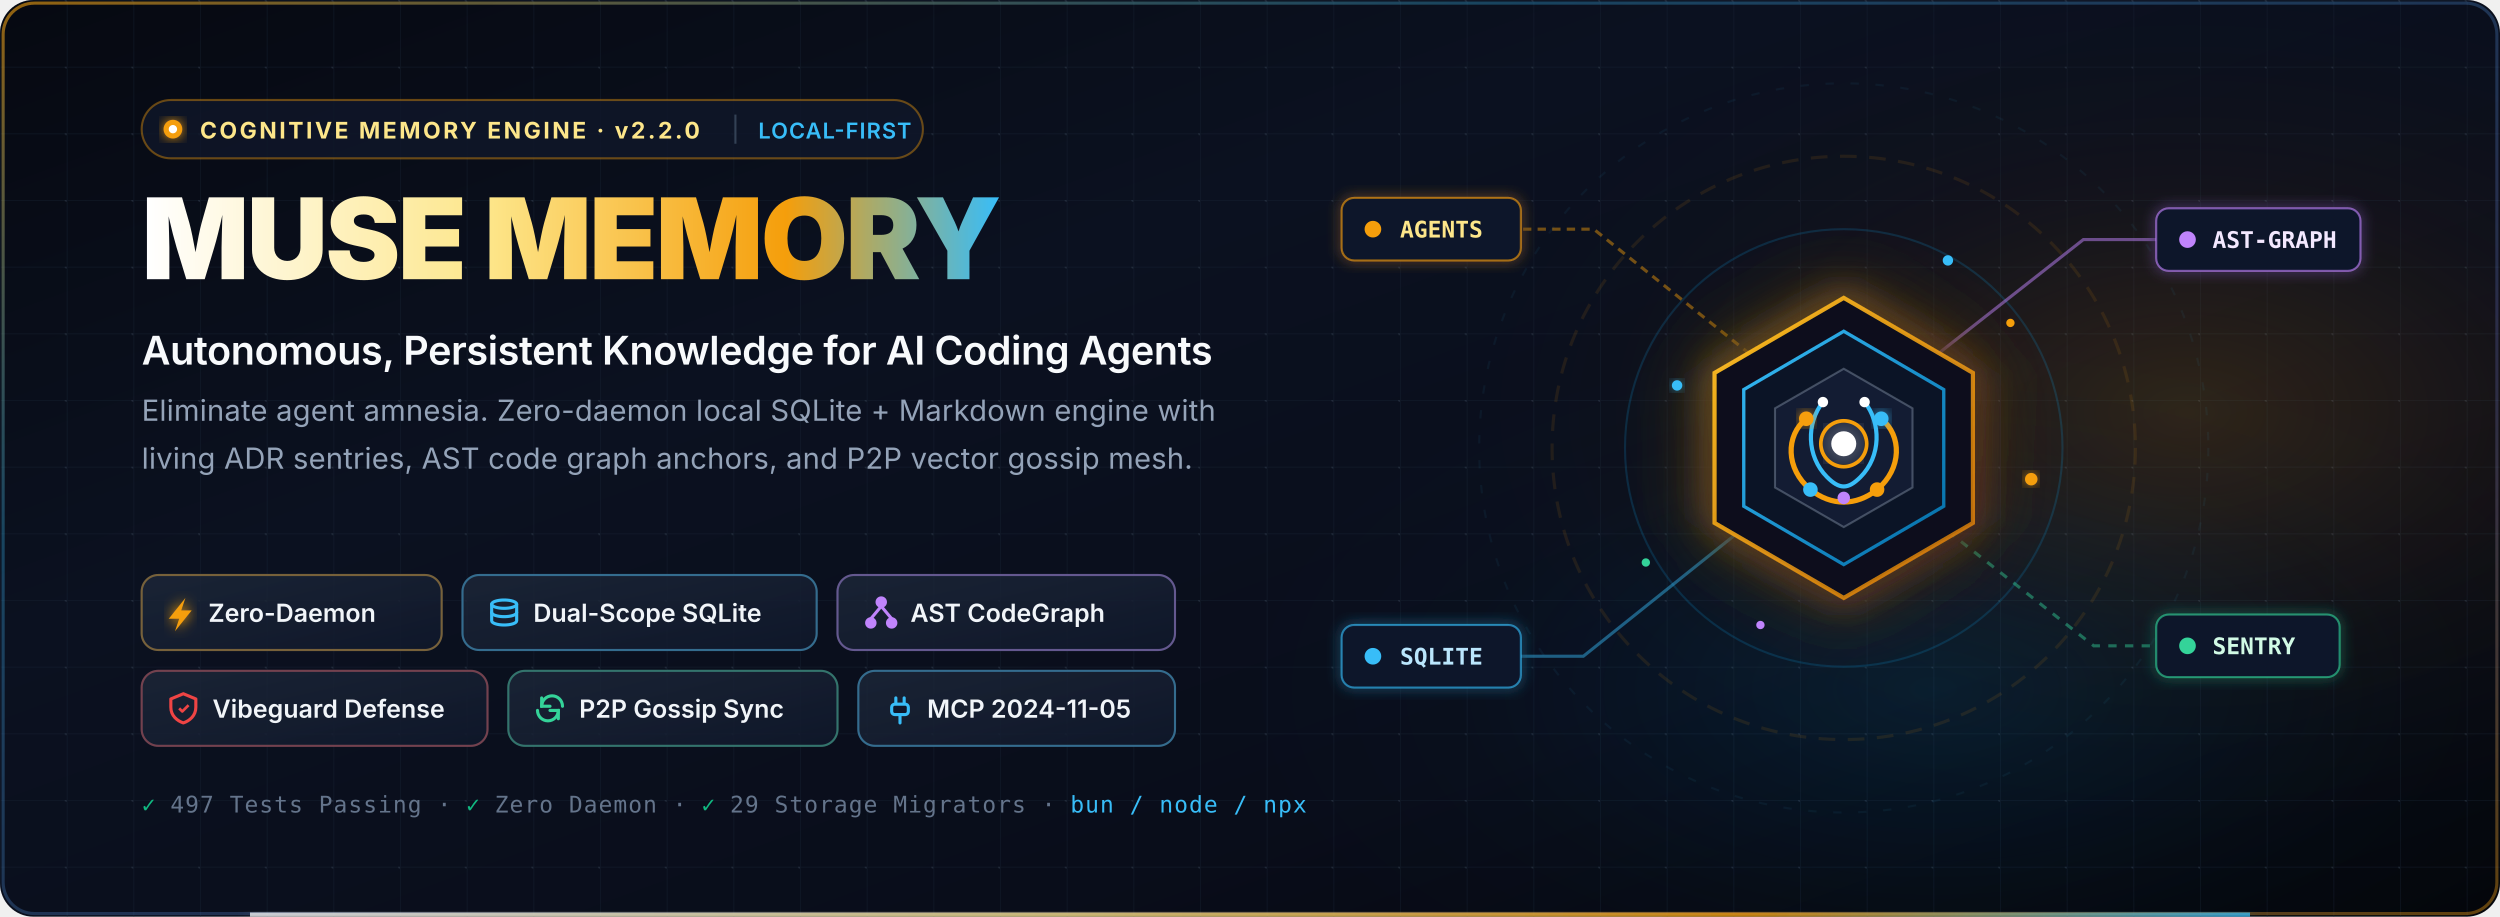
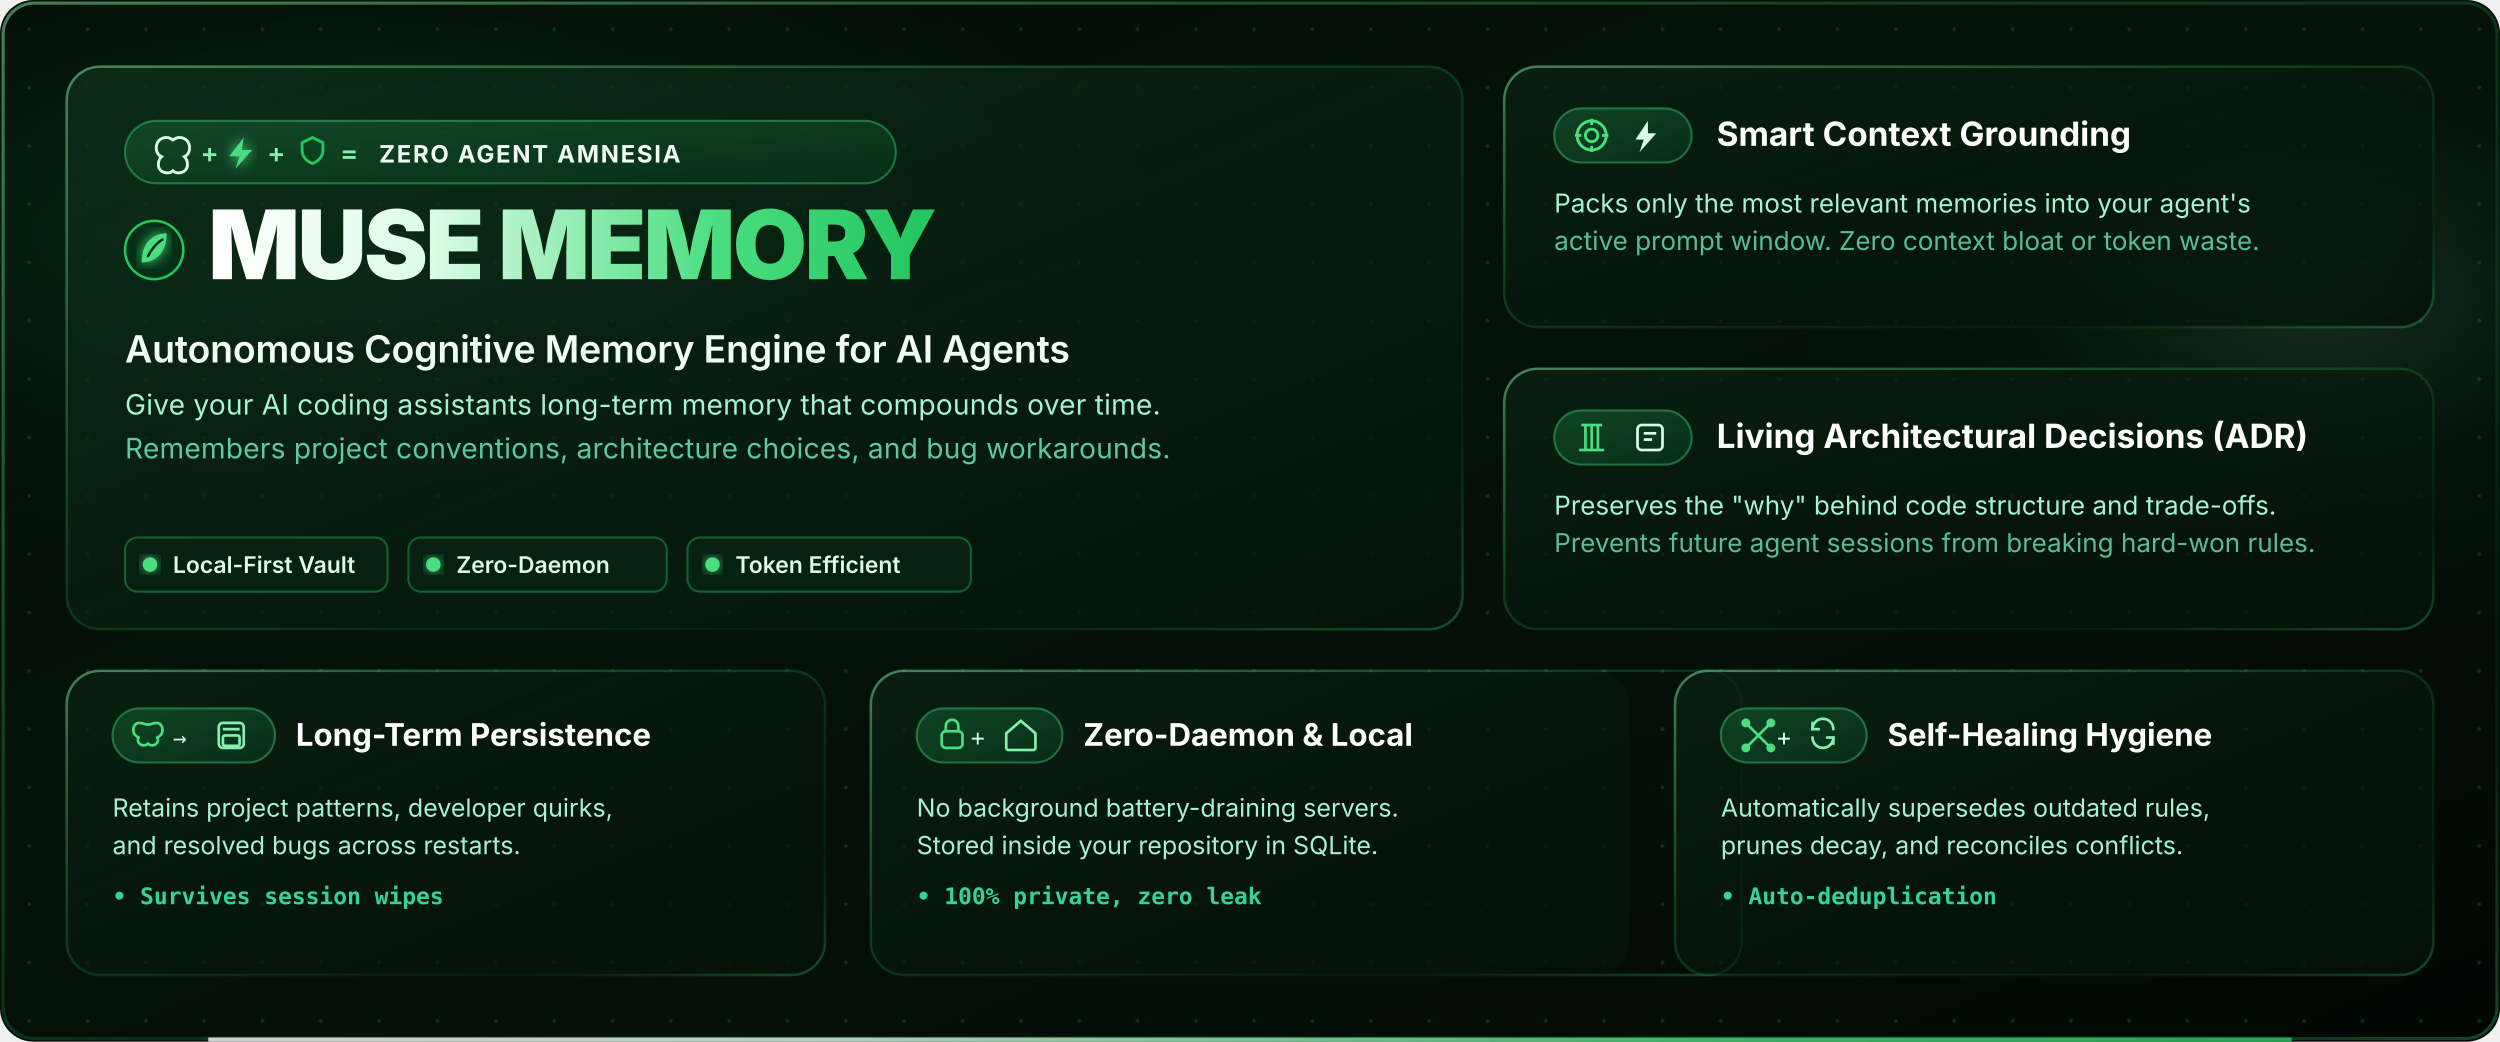
- <svg xmlns="http://www.w3.org/2000/svg" viewBox="0 0 1200 440" width="100%" height="100%">
+ <svg xmlns="http://www.w3.org/2000/svg" viewBox="0 0 1200 500" width="100%" height="100%">
  <defs>
-     <linearGradient id="bgGrad" x1="0%" y1="0%" x2="100%" y2="100%">
-       <stop offset="0%" stop-color="#060911" />
-       <stop offset="35%" stop-color="#0b1120" />
-       <stop offset="70%" stop-color="#090d1a" />
-       <stop offset="100%" stop-color="#04060a" />
-     </linearGradient>
-     <linearGradient id="titleGrad" x1="0%" y1="0%" x2="100%" y2="0%">
+     <linearGradient id="ultraDarkBg" x1="0%" y1="0%" x2="100%" y2="100%">
+       <stop offset="0%" stop-color="#020904" />
+       <stop offset="40%" stop-color="#041208" />
+       <stop offset="80%" stop-color="#030d06" />
+       <stop offset="100%" stop-color="#010603" />
+     </linearGradient>
+     <linearGradient id="bambooTitleGrad" x1="0%" y1="0%" x2="100%" y2="0%">
      <stop offset="0%" stop-color="#ffffff" />
-       <stop offset="40%" stop-color="#fde68a" />
-       <stop offset="75%" stop-color="#f59e0b" />
-       <stop offset="100%" stop-color="#38bdf8" />
-     </linearGradient>
-     <linearGradient id="badgeGrad" x1="0%" y1="0%" x2="100%" y2="0%">
-       <stop offset="0%" stop-color="#f59e0b" />
-       <stop offset="100%" stop-color="#d97706" />
-     </linearGradient>
-     <linearGradient id="amberGlow" x1="0%" y1="0%" x2="100%" y2="100%">
-       <stop offset="0%" stop-color="#fbbf24" stop-opacity="1" />
-       <stop offset="100%" stop-color="#d97706" stop-opacity="0.8" />
-     </linearGradient>
-     <linearGradient id="cyanGlow" x1="0%" y1="0%" x2="100%" y2="100%">
-       <stop offset="0%" stop-color="#38bdf8" stop-opacity="1" />
-       <stop offset="100%" stop-color="#0284c7" stop-opacity="0.8" />
-     </linearGradient>
-     <linearGradient id="purpleGlow" x1="0%" y1="0%" x2="100%" y2="100%">
-       <stop offset="0%" stop-color="#c084fc" stop-opacity="0.9" />
-       <stop offset="100%" stop-color="#7c3aed" stop-opacity="0.6" />
-     </linearGradient>
-     <linearGradient id="emeraldGlow" x1="0%" y1="0%" x2="100%" y2="100%">
-       <stop offset="0%" stop-color="#34d399" stop-opacity="0.9" />
-       <stop offset="100%" stop-color="#059669" stop-opacity="0.6" />
-     </linearGradient>
-     <linearGradient id="pillGrad" x1="0%" y1="0%" x2="100%" y2="100%">
-       <stop offset="0%" stop-color="#1e293b" stop-opacity="0.75" />
-       <stop offset="100%" stop-color="#0f172a" stop-opacity="0.9" />
-     </linearGradient>
-     <linearGradient id="borderGrad" x1="0%" y1="0%" x2="100%" y2="100%">
-       <stop offset="0%" stop-color="#f59e0b" stop-opacity="0.6" />
-       <stop offset="30%" stop-color="#38bdf8" stop-opacity="0.3" />
-       <stop offset="70%" stop-color="#818cf8" stop-opacity="0.2" />
-       <stop offset="100%" stop-color="#f59e0b" stop-opacity="0.4" />
-     </linearGradient>
-     <filter id="bloom-strong" x="-30%" y="-30%" width="160%" height="160%">
+       <stop offset="30%" stop-color="#dcfce7" />
+       <stop offset="70%" stop-color="#4ade80" />
+       <stop offset="100%" stop-color="#22c55e" />
+     </linearGradient>
+     <linearGradient id="bambooGlow" x1="0%" y1="0%" x2="100%" y2="100%">
+       <stop offset="0%" stop-color="#4ade80" stop-opacity="1" />
+       <stop offset="100%" stop-color="#16a34a" stop-opacity="0.8" />
+     </linearGradient>
+     <linearGradient id="mintGlow" x1="0%" y1="0%" x2="100%" y2="100%">
+       <stop offset="0%" stop-color="#f0fdf4" />
+       <stop offset="100%" stop-color="#86efac" />
+     </linearGradient>
+     <linearGradient id="glassCardBg" x1="0%" y1="0%" x2="100%" y2="100%">
+       <stop offset="0%" stop-color="#0b2413" stop-opacity="0.75" />
+       <stop offset="50%" stop-color="#06190d" stop-opacity="0.65" />
+       <stop offset="100%" stop-color="#041208" stop-opacity="0.85" />
+     </linearGradient>
+     <linearGradient id="heroGlassCardBg" x1="0%" y1="0%" x2="100%" y2="100%">
+       <stop offset="0%" stop-color="#0e2f19" stop-opacity="0.8" />
+       <stop offset="60%" stop-color="#071e10" stop-opacity="0.7" />
+       <stop offset="100%" stop-color="#04140a" stop-opacity="0.9" />
+     </linearGradient>
+     <linearGradient id="glassBorder" x1="0%" y1="0%" x2="100%" y2="100%">
+       <stop offset="0%" stop-color="#86efac" stop-opacity="0.5" />
+       <stop offset="40%" stop-color="#22c55e" stop-opacity="0.25" />
+       <stop offset="80%" stop-color="#15803d" stop-opacity="0.1" />
+       <stop offset="100%" stop-color="#4ade80" stop-opacity="0.3" />
+     </linearGradient>
+     <linearGradient id="rebusBadgeGrad" x1="0%" y1="0%" x2="100%" y2="100%">
+       <stop offset="0%" stop-color="#14532d" stop-opacity="0.7" />
+       <stop offset="100%" stop-color="#052e16" stop-opacity="0.9" />
+     </linearGradient>
+     <filter id="bloom-bamboo" x="-20%" y="-20%" width="140%" height="140%">
      <feGaussianBlur stdDeviation="8" result="blur1" />
      <feGaussianBlur stdDeviation="16" result="blur2" />
      <feMerge>
        <feMergeNode in="blur2" />
        <feMergeNode in="blur1" />
        <feMergeNode in="SourceGraphic" />
      </feMerge>
    </filter>
-     <filter id="bloom-subtle" x="-20%" y="-20%" width="140%" height="140%">
+     <filter id="soft-glow" x="-20%" y="-20%" width="140%" height="140%">
      <feGaussianBlur stdDeviation="3" result="blur" />
      <feMerge>
        <feMergeNode in="blur" />
        <feMergeNode in="SourceGraphic" />
      </feMerge>
    </filter>
-     <radialGradient id="ambientAmber" cx="80%" cy="45%" r="50%">
-       <stop offset="0%" stop-color="#f59e0b" stop-opacity="0.16" />
-       <stop offset="50%" stop-color="#d97706" stop-opacity="0.04" />
+     <radialGradient id="ambientBambooHero" cx="20%" cy="30%" r="55%">
+       <stop offset="0%" stop-color="#22c55e" stop-opacity="0.18" />
+       <stop offset="60%" stop-color="#16a34a" stop-opacity="0.04" />
      <stop offset="100%" stop-color="#000000" stop-opacity="0" />
    </radialGradient>
-     <radialGradient id="ambientCyan" cx="68%" cy="75%" r="45%">
-       <stop offset="0%" stop-color="#0284c7" stop-opacity="0.14" />
-       <stop offset="60%" stop-color="#0369a1" stop-opacity="0.02" />
+     <radialGradient id="ambientMintRight" cx="85%" cy="35%" r="50%">
+       <stop offset="0%" stop-color="#86efac" stop-opacity="0.15" />
+       <stop offset="50%" stop-color="#15803d" stop-opacity="0.03" />
      <stop offset="100%" stop-color="#000000" stop-opacity="0" />
    </radialGradient>
-     <pattern id="grid" width="32" height="32" patternUnits="userSpaceOnUse">
-       <path d="M 32 0 L 0 0 0 32" fill="none" stroke="#1e293b" stroke-width="0.8" stroke-opacity="0.35" />
-       <circle cx="32" cy="0" r="1" fill="#475569" fill-opacity="0.3" />
+     <pattern id="bentoMesh" width="28" height="28" patternUnits="userSpaceOnUse">
+       <circle cx="14" cy="14" r="0.9" fill="#22c55e" fill-opacity="0.22" />
    </pattern>
  </defs>
-   <rect x="0" y="0" width="1200" height="440" rx="16" fill="url(#bgGrad)" />
-   <rect x="0" y="0" width="1200" height="440" rx="16" fill="url(#grid)" />
-   <rect x="450" y="0" width="750" height="440" fill="url(#ambientAmber)" rx="16" />
-   <rect x="350" y="0" width="850" height="440" fill="url(#ambientCyan)" rx="16" />
-   <rect x="1.5" y="1.5" width="1197" height="437" rx="15" fill="none" stroke="url(#borderGrad)" stroke-width="1.5" />
-   <g transform="translate(68, 0)">
-     <g transform="translate(0, 48)">
-       <rect x="0" y="0" width="375" height="28" rx="14" fill="#0f172a" fill-opacity="0.8" stroke="#f59e0b" stroke-opacity="0.4" stroke-width="1" />
-       <circle cx="15" cy="14" r="4.5" fill="#f59e0b" filter="url(#bloom-subtle)" />
-       <circle cx="15" cy="14" r="2" fill="#ffffff" />
-       <text x="28" y="18.5" fill="#fde68a" font-family="-apple-system, BlinkMacSystemFont, 'Segoe UI', 'Inter', Roboto, sans-serif" font-size="11" font-weight="700" letter-spacing="1.2">COGNITIVE MEMORY ENGINE · v2.2.0</text>
-       <line x1="285" y1="7" x2="285" y2="21" stroke="#334155" stroke-width="1" />
-       <text x="296" y="18.5" fill="#38bdf8" font-family="-apple-system, BlinkMacSystemFont, 'Segoe UI', 'Inter', Roboto, sans-serif" font-size="10.5" font-weight="600" letter-spacing="0.5">LOCAL-FIRST</text>
-     </g>
-     <g transform="translate(0, 134)">
-       <text x="0" y="0" fill="url(#titleGrad)" font-family="-apple-system, BlinkMacSystemFont, 'Segoe UI', 'Inter', Roboto, sans-serif" font-size="54" font-weight="900" letter-spacing="-1.2">MUSE MEMORY</text>
-     </g>
-     <g transform="translate(0, 175)">
-       <text x="0" y="0" fill="#f8fafc" font-family="-apple-system, BlinkMacSystemFont, 'Segoe UI', 'Inter', Roboto, sans-serif" font-size="19" font-weight="600" letter-spacing="-0.2">
-         Autonomous, Persistent Knowledge for AI Coding Agents
-       </text>
-       <text x="0" y="27" fill="#94a3b8" font-family="-apple-system, BlinkMacSystemFont, 'Segoe UI', 'Inter', Roboto, sans-serif" font-size="14" font-weight="400" letter-spacing="0.1">
-         Eliminate agent amnesia. Zero-daemon local SQLite + Markdown engine with
-       </text>
-       <text x="0" y="50" fill="#94a3b8" font-family="-apple-system, BlinkMacSystemFont, 'Segoe UI', 'Inter', Roboto, sans-serif" font-size="14" font-weight="400" letter-spacing="0.1">
-         living ADR sentries, AST code graph anchors, and P2P vector gossip mesh.
-       </text>
-     </g>
-     <g transform="translate(0, 276)">
-       <g transform="translate(0, 0)">
-         <rect width="144" height="36" rx="8" fill="url(#pillGrad)" stroke="#334155" stroke-width="1" />
-         <rect width="144" height="36" rx="8" fill="none" stroke="#f59e0b" stroke-opacity="0.35" stroke-width="1" />
-         <path d="M 21 11 L 13 21 L 18 21 L 16 27 L 24 17 L 19 17 Z" fill="#f59e0b" filter="url(#bloom-subtle)" />
-         <text x="32" y="22.5" fill="#f1f5f9" font-family="-apple-system, BlinkMacSystemFont, 'Segoe UI', 'Inter', sans-serif" font-size="12" font-weight="600">Zero-Daemon</text>
-       </g>
-       <g transform="translate(154, 0)">
-         <rect width="170" height="36" rx="8" fill="url(#pillGrad)" stroke="#334155" stroke-width="1" />
-         <rect width="170" height="36" rx="8" fill="none" stroke="#38bdf8" stroke-opacity="0.35" stroke-width="1" />
-         <g transform="translate(14, 11)" stroke="#38bdf8" stroke-width="1.5" fill="none" stroke-linecap="round">
-           <ellipse cx="6" cy="3" rx="6" ry="2" />
-           <path d="M 0 3 v 4 c 0 1.1 2.7 2 6 2 s 6 -0.9 6 -2 v -4" />
-           <path d="M 0 7 v 4 c 0 1.1 2.7 2 6 2 s 6 -0.9 6 -2 v -4" />
-         </g>
-         <text x="34" y="22.5" fill="#f1f5f9" font-family="-apple-system, BlinkMacSystemFont, 'Segoe UI', 'Inter', sans-serif" font-size="12" font-weight="600">Dual-Scope SQLite</text>
-       </g>
-       <g transform="translate(334, 0)">
-         <rect width="162" height="36" rx="8" fill="url(#pillGrad)" stroke="#334155" stroke-width="1" />
-         <rect width="162" height="36" rx="8" fill="none" stroke="#c084fc" stroke-opacity="0.35" stroke-width="1" />
-         <g transform="translate(13, 11)" stroke="#c084fc" stroke-width="1.5" fill="none">
-           <circle cx="8" cy="2" r="2" fill="#c084fc" />
-           <circle cx="3" cy="12" r="2" fill="#c084fc" />
-           <circle cx="13" cy="12" r="2" fill="#c084fc" />
-           <path d="M 8 4 L 3 10 M 8 4 L 13 10" />
-         </g>
-         <text x="35" y="22.5" fill="#f1f5f9" font-family="-apple-system, BlinkMacSystemFont, 'Segoe UI', 'Inter', sans-serif" font-size="12" font-weight="600">AST CodeGraph</text>
-       </g>
-       <g transform="translate(0, 46)">
-         <rect width="166" height="36" rx="8" fill="url(#pillGrad)" stroke="#334155" stroke-width="1" />
-         <rect width="166" height="36" rx="8" fill="none" stroke="#ef4444" stroke-opacity="0.35" stroke-width="1" />
-         <g transform="translate(14, 11)" stroke="#ef4444" stroke-width="1.5" fill="none" stroke-linejoin="round">
-           <path d="M 6 0 L 12 2.5 v 4 c 0 4 -3 6.5 -6 7.5 c -3 -1 -6 -3.5 -6 -7.5 v -4 Z" />
-           <path d="M 4 7 L 5.5 8.5 L 8.5 5.5" stroke-width="1.3" />
-         </g>
-         <text x="34" y="22.5" fill="#f1f5f9" font-family="-apple-system, BlinkMacSystemFont, 'Segoe UI', 'Inter', sans-serif" font-size="12" font-weight="600">Vibeguard Defense</text>
-       </g>
-       <g transform="translate(176, 46)">
-         <rect width="158" height="36" rx="8" fill="url(#pillGrad)" stroke="#334155" stroke-width="1" />
-         <rect width="158" height="36" rx="8" fill="none" stroke="#34d399" stroke-opacity="0.35" stroke-width="1" />
-         <g transform="translate(14, 11)" stroke="#34d399" stroke-width="1.5" fill="none" stroke-linecap="round">
-           <path d="M 12 6 A 5 5 0 0 0 2 6" />
-           <path d="M 2 2 v 4 h 4" />
-           <path d="M 0 8 A 5 5 0 0 0 10 8" />
-           <path d="M 10 12 v -4 h -4" />
-         </g>
-         <text x="34" y="22.5" fill="#f1f5f9" font-family="-apple-system, BlinkMacSystemFont, 'Segoe UI', 'Inter', sans-serif" font-size="12" font-weight="600">P2P Gossip Sync</text>
-       </g>
-       <g transform="translate(344, 46)">
-         <rect width="152" height="36" rx="8" fill="url(#pillGrad)" stroke="#334155" stroke-width="1" />
-         <rect width="152" height="36" rx="8" fill="none" stroke="#38bdf8" stroke-opacity="0.35" stroke-width="1" />
-         <g transform="translate(14, 11)" stroke="#38bdf8" stroke-width="1.5" fill="none" stroke-linecap="round">
-           <path d="M 4 2 v 3 M 8 2 v 3" />
-           <rect x="2" y="5" width="8" height="5" rx="1.5" fill="#0f172a" />
-           <path d="M 6 10 v 4" />
-         </g>
-         <text x="33" y="22.5" fill="#f1f5f9" font-family="-apple-system, BlinkMacSystemFont, 'Segoe UI', 'Inter', sans-serif" font-size="12" font-weight="600">MCP 2024-11-05</text>
-       </g>
-     </g>
-     <g transform="translate(0, 390)">
-       <text fill="#64748b" font-family="'JetBrains Mono', monospace, sans-serif" font-size="11" letter-spacing="0.5">
-         <tspan fill="#10b981">✓</tspan> 497 Tests Passing  ·  <tspan fill="#10b981">✓</tspan> Zero Daemon  ·  <tspan fill="#10b981">✓</tspan> 29 Storage Migrators  ·  <tspan fill="#38bdf8">bun / node / npx</tspan>
-       </text>
-     </g>
-   </g>
-   <g transform="translate(885, 215)">
-     <circle cx="0" cy="0" r="175" fill="none" stroke="#38bdf8" stroke-opacity="0.06" stroke-width="1" stroke-dasharray="4 8" />
-     <circle cx="0" cy="0" r="140" fill="none" stroke="#f59e0b" stroke-opacity="0.1" stroke-width="1.5" stroke-dasharray="8 6" />
-     <circle cx="0" cy="0" r="105" fill="none" stroke="#0ea5e9" stroke-opacity="0.18" stroke-width="1" />
-     <path d="M -45 -45 L -120 -105 L -155 -105" fill="none" stroke="#f59e0b" stroke-opacity="0.45" stroke-width="1.5" stroke-dasharray="4 3" />
-     <path d="M -50 40 L -125 100 L -155 100" fill="none" stroke="#38bdf8" stroke-opacity="0.45" stroke-width="1.5" />
-     <path d="M 45 -45 L 115 -100 L 150 -100" fill="none" stroke="#c084fc" stroke-opacity="0.5" stroke-width="1.5" />
-     <path d="M 50 40 L 120 95 L 150 95" fill="none" stroke="#34d399" stroke-opacity="0.45" stroke-width="1.5" stroke-dasharray="4 4" />
-     <g transform="translate(-155, -105)">
-       <rect x="-86" y="-15" width="86" height="30" rx="6" fill="#0b1329" stroke="#f59e0b" stroke-width="1" stroke-opacity="0.6" filter="url(#bloom-subtle)" />
-       <circle cx="-71" cy="0" r="4" fill="#f59e0b" />
-       <text x="-58" y="4" fill="#fde68a" font-family="'JetBrains Mono', monospace, sans-serif" font-size="11" font-weight="700">AGENTS</text>
-     </g>
-     <g transform="translate(-155, 100)">
-       <rect x="-86" y="-15" width="86" height="30" rx="6" fill="#0b1329" stroke="#38bdf8" stroke-width="1" stroke-opacity="0.6" filter="url(#bloom-subtle)" />
-       <circle cx="-71" cy="0" r="4" fill="#38bdf8" />
-       <text x="-58" y="4" fill="#bae6fd" font-family="'JetBrains Mono', monospace, sans-serif" font-size="11" font-weight="700">SQLITE</text>
-     </g>
-     <g transform="translate(150, -100)">
-       <rect x="0" y="-15" width="98" height="30" rx="6" fill="#0b1329" stroke="#c084fc" stroke-width="1" stroke-opacity="0.6" filter="url(#bloom-subtle)" />
-       <circle cx="15" cy="0" r="4" fill="#c084fc" />
-       <text x="27" y="4" fill="#f3e8ff" font-family="'JetBrains Mono', monospace, sans-serif" font-size="11" font-weight="700">AST-GRAPH</text>
-     </g>
-     <g transform="translate(150, 95)">
-       <rect x="0" y="-15" width="88" height="30" rx="6" fill="#0b1329" stroke="#34d399" stroke-width="1" stroke-opacity="0.6" filter="url(#bloom-subtle)" />
-       <circle cx="15" cy="0" r="4" fill="#34d399" />
-       <text x="27" y="4" fill="#d1fae5" font-family="'JetBrains Mono', monospace, sans-serif" font-size="11" font-weight="700">SENTRY</text>
-     </g>
-     <polygon points="0,-72 62,-36 62,36 0,72 -62,36 -62,-36" fill="#080e1e" stroke="url(#amberGlow)" stroke-width="2" filter="url(#bloom-strong)" />
-     <polygon points="0,-56 48,-28 48,28 0,56 -48,28 -48,-28" fill="#0b1426" stroke="url(#cyanGlow)" stroke-width="1.6" />
-     <polygon points="0,-38 33,-19 33,19 0,38 -33,19 -33,-19" fill="#131c33" stroke="#94a3b8" stroke-opacity="0.4" stroke-width="1" />
-     <g transform="translate(0, 0)">
-       <path d="M -18 -14 C -28 -6 -28 10 -16 20 C -6 28 6 28 16 20 C 28 10 28 -6 18 -14" fill="none" stroke="#f59e0b" stroke-width="2.5" stroke-linecap="round" />
-       <path d="M -10 -22 C -18 -12 -18 4 -8 14 C -2 20 2 20 8 14 C 18 4 18 -12 10 -22" fill="none" stroke="#38bdf8" stroke-width="2" stroke-linecap="round" />
-       <circle cx="0" cy="-2" r="6" fill="#ffffff" filter="url(#bloom-strong)" />
-       <circle cx="0" cy="-2" r="11" fill="none" stroke="#f59e0b" stroke-width="1.8" />
-       <circle cx="-18" cy="-14" r="3.5" fill="#f59e0b" filter="url(#bloom-subtle)" />
-       <circle cx="18" cy="-14" r="3.5" fill="#38bdf8" filter="url(#bloom-subtle)" />
-       <circle cx="-16" cy="20" r="3.5" fill="#38bdf8" />
-       <circle cx="16" cy="20" r="3.5" fill="#f59e0b" />
-       <circle cx="0" cy="24" r="3" fill="#c084fc" />
-       <circle cx="-10" cy="-22" r="2.5" fill="#ffffff" />
-       <circle cx="10" cy="-22" r="2.5" fill="#ffffff" />
-     </g>
-     <circle cx="-80" cy="-30" r="2.5" fill="#38bdf8" filter="url(#bloom-subtle)" />
-     <circle cx="90" cy="15" r="3" fill="#f59e0b" filter="url(#bloom-subtle)" />
-     <circle cx="-40" cy="85" r="2" fill="#c084fc" />
-     <circle cx="50" cy="-90" r="2.5" fill="#38bdf8" />
-     <circle cx="-95" cy="55" r="2" fill="#34d399" />
-     <circle cx="80" cy="-60" r="2" fill="#f59e0b" />
-   </g>
-   <rect x="120" y="438" width="960" height="2" fill="url(#titleGrad)" opacity="0.75" filter="url(#bloom-subtle)" />
+   <rect x="0" y="0" width="1200" height="500" rx="16" fill="url(#ultraDarkBg)" />
+   <rect x="0" y="0" width="1200" height="500" rx="16" fill="url(#bentoMesh)" />
+   <rect x="0" y="0" width="800" height="350" fill="url(#ambientBambooHero)" rx="16" />
+   <rect x="600" y="0" width="600" height="400" fill="url(#ambientMintRight)" rx="16" />
+   <rect x="1.5" y="1.5" width="1197" height="497" rx="15" fill="none" stroke="url(#glassBorder)" stroke-width="1.5" />
+   <g transform="translate(32, 32)">
+     <rect width="670" height="270" rx="16" fill="url(#heroGlassCardBg)" />
+     <rect width="670" height="270" rx="16" fill="none" stroke="url(#glassBorder)" stroke-width="1.2" />
+     <g transform="translate(28, 26)">
+       <rect width="370" height="30" rx="15" fill="url(#rebusBadgeGrad)" stroke="#4ade80" stroke-opacity="0.4" stroke-width="1" />
+       <g transform="translate(14, 6)">
+         <path d="M 6 2 C 3 2 1 4 1 7 C 1 9 2 10.5 3.5 11.2 C 2.5 12.2 2 13.5 2 15 C 2 17.5 4 19 6.5 19 C 7.5 19 8.5 18.5 9 18 C 9.5 18.5 10.5 19 11.5 19 C 14 19 16 17.5 16 15 C 16 13.5 15.5 12.2 14.5 11.2 C 16 10.5 17 9 17 7 C 17 4 15 2 12 2 C 11 2 10 2.5 9 3.2 C 8 2.5 7 2 6 2 Z" fill="none" stroke="#dcfce7" stroke-width="1.4" />
+       </g>
+       <text x="37" y="20" fill="#86efac" font-family="'JetBrains Mono', monospace, sans-serif" font-size="12" font-weight="700">+</text>
+       <path d="M 57 8 L 50 17 L 55 17 L 53 23 L 61 14 L 56 14 Z" fill="#4ade80" filter="url(#soft-glow)" />
+       <text x="69" y="20" fill="#86efac" font-family="'JetBrains Mono', monospace, sans-serif" font-size="12" font-weight="700">+</text>
+       <g transform="translate(85, 7)" stroke="#22c55e" stroke-width="1.4" fill="none">
+         <path d="M 5 1 L 10 3.5 v 3.5 c 0 3.5 -2.5 5.5 -5 6.5 c -2.5 -1 -5 -3 -5 -6.5 v -3.5 Z" />
+       </g>
+       <text x="104" y="20" fill="#86efac" font-family="'JetBrains Mono', monospace, sans-serif" font-size="12" font-weight="700">=</text>
+       <text x="122" y="20" fill="#f0fdf4" font-family="-apple-system, BlinkMacSystemFont, 'Segoe UI', 'Inter', sans-serif" font-size="11.5" font-weight="700" letter-spacing="0.8">ZERO AGENT AMNESIA</text>
+     </g>
+     <g transform="translate(28, 102)">
+       <g transform="translate(0, -28)">
+         <ellipse cx="14" cy="14" rx="14" ry="14" fill="#052e16" stroke="#22c55e" stroke-width="1.2" />
+         <path d="M 8 20 C 8 10 14 6 20 6 C 20 16 14 20 8 20 Z" fill="#4ade80" filter="url(#soft-glow)" />
+         <path d="M 11 17 C 14 11 18 9 18 9" stroke="#052e16" stroke-width="1.2" stroke-linecap="round" fill="none" />
+       </g>
+       <text x="40" y="0" fill="url(#bambooTitleGrad)" font-family="-apple-system, BlinkMacSystemFont, 'Segoe UI', 'Inter', Roboto, sans-serif" font-size="46" font-weight="900" letter-spacing="-1.2">
+         MUSE MEMORY
+       </text>
+     </g>
+     <g transform="translate(28, 142)">
+       <text x="0" y="0" fill="#f0fdf4" font-family="-apple-system, BlinkMacSystemFont, 'Segoe UI', 'Inter', Roboto, sans-serif" font-size="18" font-weight="600" letter-spacing="-0.1">
+         Autonomous Cognitive Memory Engine for AI Agents
+       </text>
+       <text x="0" y="25" fill="#a7f3d0" font-family="-apple-system, BlinkMacSystemFont, 'Segoe UI', 'Inter', Roboto, sans-serif" font-size="13.5" font-weight="400" letter-spacing="0.1">
+         Give your AI coding assistants long-term memory that compounds over time.
+       </text>
+       <text x="0" y="46" fill="#6ee7b7" fill-opacity="0.85" font-family="-apple-system, BlinkMacSystemFont, 'Segoe UI', 'Inter', Roboto, sans-serif" font-size="13.5" font-weight="400" letter-spacing="0.1">
+         Remembers project conventions, architecture choices, and bug workarounds.
+       </text>
+     </g>
+     <g transform="translate(28, 226)">
+       <rect width="126" height="26" rx="6" fill="#062110" stroke="#22c55e" stroke-opacity="0.4" stroke-width="1" />
+       <circle cx="12" cy="13" r="3.5" fill="#4ade80" filter="url(#soft-glow)" />
+       <text x="23" y="17" fill="#dcfce7" font-family="-apple-system, BlinkMacSystemFont, 'Segoe UI', 'Inter', sans-serif" font-size="11" font-weight="600">Local-First Vault</text>
+       <g transform="translate(136, 0)">
+         <rect width="124" height="26" rx="6" fill="#062110" stroke="#22c55e" stroke-opacity="0.4" stroke-width="1" />
+         <circle cx="12" cy="13" r="3.5" fill="#4ade80" filter="url(#soft-glow)" />
+         <text x="23" y="17" fill="#dcfce7" font-family="-apple-system, BlinkMacSystemFont, 'Segoe UI', 'Inter', sans-serif" font-size="11" font-weight="600">Zero-Daemon</text>
+       </g>
+       <g transform="translate(270, 0)">
+         <rect width="136" height="26" rx="6" fill="#062110" stroke="#22c55e" stroke-opacity="0.4" stroke-width="1" />
+         <circle cx="12" cy="13" r="3.5" fill="#4ade80" filter="url(#soft-glow)" />
+         <text x="23" y="17" fill="#dcfce7" font-family="-apple-system, BlinkMacSystemFont, 'Segoe UI', 'Inter', sans-serif" font-size="11" font-weight="600">Token Efficient</text>
+       </g>
+     </g>
+   </g>
+   <g transform="translate(722, 32)">
+     <rect width="446" height="125" rx="16" fill="url(#glassCardBg)" />
+     <rect width="446" height="125" rx="16" fill="none" stroke="url(#glassBorder)" stroke-width="1.2" />
+     <g transform="translate(24, 20)">
+       <rect width="66" height="26" rx="13" fill="url(#rebusBadgeGrad)" stroke="#4ade80" stroke-opacity="0.4" stroke-width="1" />
+       <g transform="translate(10, 5)" stroke="#4ade80" stroke-width="1.4" fill="none">
+         <circle cx="8" cy="8" r="7" />
+         <circle cx="8" cy="8" r="3" />
+         <line x1="8" y1="0" x2="8" y2="3" />
+         <line x1="8" y1="13" x2="8" y2="16" />
+         <line x1="0" y1="8" x2="3" y2="8" />
+         <line x1="13" y1="8" x2="16" y2="8" />
+       </g>
+       <path d="M 45 6 L 39 15 L 43 15 L 41 21 L 49 12 L 45 12 Z" fill="#dcfce7" />
+     </g>
+     <text x="102" y="38" fill="#ffffff" font-family="-apple-system, BlinkMacSystemFont, 'Segoe UI', 'Inter', sans-serif" font-size="16" font-weight="700">
+       Smart Context Grounding
+     </text>
+     <text x="24" y="70" fill="#a7f3d0" font-family="-apple-system, BlinkMacSystemFont, 'Segoe UI', 'Inter', sans-serif" font-size="12.5" font-weight="400">
+       Packs only the most relevant memories into your agent's
+     </text>
+     <text x="24" y="88" fill="#6ee7b7" fill-opacity="0.8" font-family="-apple-system, BlinkMacSystemFont, 'Segoe UI', 'Inter', sans-serif" font-size="12.5" font-weight="400">
+       active prompt window. Zero context bloat or token waste.
+     </text>
+   </g>
+   <g transform="translate(722, 177)">
+     <rect width="446" height="125" rx="16" fill="url(#glassCardBg)" />
+     <rect width="446" height="125" rx="16" fill="none" stroke="url(#glassBorder)" stroke-width="1.2" />
+     <g transform="translate(24, 20)">
+       <rect width="66" height="26" rx="13" fill="url(#rebusBadgeGrad)" stroke="#4ade80" stroke-opacity="0.4" stroke-width="1" />
+       <g transform="translate(10, 5)" stroke="#4ade80" stroke-width="1.3" fill="none">
+         <line x1="2" y1="14" x2="14" y2="14" />
+         <line x1="3" y1="2" x2="13" y2="2" />
+         <line x1="5" y1="2" x2="5" y2="14" />
+         <line x1="8" y1="2" x2="8" y2="14" />
+         <line x1="11" y1="2" x2="11" y2="14" />
+       </g>
+       <g transform="translate(38, 5)" stroke="#dcfce7" stroke-width="1.3" fill="none">
+         <rect x="2" y="2" width="12" height="12" rx="2" />
+         <line x1="5" y1="6" x2="11" y2="6" />
+         <line x1="5" y1="9" x2="9" y2="9" />
+       </g>
+     </g>
+     <text x="102" y="38" fill="#ffffff" font-family="-apple-system, BlinkMacSystemFont, 'Segoe UI', 'Inter', sans-serif" font-size="16" font-weight="700">
+       Living Architectural Decisions (ADR)
+     </text>
+     <text x="24" y="70" fill="#a7f3d0" font-family="-apple-system, BlinkMacSystemFont, 'Segoe UI', 'Inter', sans-serif" font-size="12.5" font-weight="400">
+       Preserves the "why" behind code structure and trade-offs.
+     </text>
+     <text x="24" y="88" fill="#6ee7b7" fill-opacity="0.8" font-family="-apple-system, BlinkMacSystemFont, 'Segoe UI', 'Inter', sans-serif" font-size="12.5" font-weight="400">
+       Prevents future agent sessions from breaking hard-won rules.
+     </text>
+   </g>
+   <g transform="translate(32, 322)">
+     <rect width="364" height="146" rx="16" fill="url(#glassCardBg)" />
+     <rect width="364" height="146" rx="16" fill="none" stroke="url(#glassBorder)" stroke-width="1.2" />
+     <g transform="translate(22, 18)">
+       <rect width="78" height="26" rx="13" fill="url(#rebusBadgeGrad)" stroke="#4ade80" stroke-opacity="0.4" stroke-width="1" />
+       <g transform="translate(9, 5)" stroke="#4ade80" stroke-width="1.3" fill="none">
+         <path d="M 4 2 C 2 2 1 3.5 1 5.5 C 1 7.5 2.5 8.5 3.5 9 C 3 10 3 11 4 12 C 5 13 7 13 8 12 C 9 13 11 13 12 12 C 13 11 13 10 12.5 9 C 13.5 8.5 15 7.5 15 5.5 C 15 3.5 14 2 12 2 C 10.5 2 9.5 2.8 8 2.8 C 6.5 2.8 5.5 2 4 2 Z" />
+       </g>
+       <text x="29" y="18" fill="#dcfce7" font-family="monospace" font-size="11">→</text>
+       <g transform="translate(49, 5)" stroke="#86efac" stroke-width="1.3" fill="none">
+         <rect x="2" y="2" width="12" height="12" rx="2" />
+         <line x1="4" y1="5" x2="12" y2="5" />
+         <rect x="4" y="8" width="8" height="5" rx="1" />
+       </g>
+     </g>
+     <text x="110" y="36" fill="#ffffff" font-family="-apple-system, BlinkMacSystemFont, 'Segoe UI', 'Inter', sans-serif" font-size="15" font-weight="700">
+       Long-Term Persistence
+     </text>
+     <text x="22" y="70" fill="#a7f3d0" font-family="-apple-system, BlinkMacSystemFont, 'Segoe UI', 'Inter', sans-serif" font-size="12" font-weight="400">
+       Retains project patterns, developer quirks,
+     </text>
+     <text x="22" y="88" fill="#a7f3d0" font-family="-apple-system, BlinkMacSystemFont, 'Segoe UI', 'Inter', sans-serif" font-size="12" font-weight="400">
+       and resolved bugs across restarts.
+     </text>
+     <text x="22" y="112" fill="#34d399" font-family="'JetBrains Mono', monospace" font-size="11" font-weight="600">
+       • Survives session wipes
+     </text>
+   </g>
+   <g transform="translate(418, 322)">
+     <rect width="364" height="146" rx="16" fill="url(#glassCardBg)" />
+     <rect width="418" height="146" rx="16" fill="none" stroke="url(#glassBorder)" stroke-width="1.2" />
+     <g transform="translate(22, 18)">
+       <rect width="70" height="26" rx="13" fill="url(#rebusBadgeGrad)" stroke="#4ade80" stroke-opacity="0.4" stroke-width="1" />
+       <g transform="translate(10, 5)" stroke="#4ade80" stroke-width="1.3" fill="none">
+         <rect x="2" y="6" width="10" height="8" rx="2" />
+         <path d="M 4 6 V 3.5 a 3 3 0 0 1 6 0 V 6" />
+       </g>
+       <text x="26" y="18" fill="#dcfce7" font-family="monospace" font-size="11">+</text>
+       <g transform="translate(42, 5)" stroke="#86efac" stroke-width="1.3" fill="none">
+         <path d="M 1 7 L 8 1 L 15 7 v 7 a 1 1 0 0 1 -1 1 h -12 a 1 1 0 0 1 -1 -1 Z" />
+       </g>
+     </g>
+     <text x="102" y="36" fill="#ffffff" font-family="-apple-system, BlinkMacSystemFont, 'Segoe UI', 'Inter', sans-serif" font-size="15" font-weight="700">
+       Zero-Daemon &amp; Local
+     </text>
+     <text x="22" y="70" fill="#a7f3d0" font-family="-apple-system, BlinkMacSystemFont, 'Segoe UI', 'Inter', sans-serif" font-size="12" font-weight="400">
+       No background battery-draining servers.
+     </text>
+     <text x="22" y="88" fill="#a7f3d0" font-family="-apple-system, BlinkMacSystemFont, 'Segoe UI', 'Inter', sans-serif" font-size="12" font-weight="400">
+       Stored inside your repository in SQLite.
+     </text>
+     <text x="22" y="112" fill="#34d399" font-family="'JetBrains Mono', monospace" font-size="11" font-weight="600">
+       • 100% private, zero leak
+     </text>
+   </g>
+   <g transform="translate(804, 322)">
+     <rect width="364" height="146" rx="16" fill="url(#glassCardBg)" />
+     <rect width="364" height="146" rx="16" fill="none" stroke="url(#glassBorder)" stroke-width="1.2" />
+     <g transform="translate(22, 18)">
+       <rect width="70" height="26" rx="13" fill="url(#rebusBadgeGrad)" stroke="#4ade80" stroke-opacity="0.4" stroke-width="1" />
+       <g transform="translate(10, 5)" stroke="#4ade80" stroke-width="1.3" fill="none">
+         <path d="M 2 2 C 7 7 9 9 14 14 M 14 2 C 9 7 7 9 2 14" />
+         <circle cx="2" cy="2" r="1.5" fill="#4ade80" />
+         <circle cx="14" cy="14" r="1.5" fill="#4ade80" />
+         <circle cx="14" cy="2" r="1.5" fill="#4ade80" />
+         <circle cx="2" cy="14" r="1.5" fill="#4ade80" />
+       </g>
+       <text x="27" y="18" fill="#dcfce7" font-family="monospace" font-size="11">+</text>
+       <g transform="translate(42, 5)" stroke="#86efac" stroke-width="1.3" fill="none" stroke-linecap="round">
+         <path d="M 12 5 A 5 5 0 0 0 2 5" />
+         <path d="M 2 2 v 3 h 3" />
+         <path d="M 2 9 A 5 5 0 0 0 12 9" />
+         <path d="M 12 12 v -3 h -3" />
+       </g>
+     </g>
+     <text x="102" y="36" fill="#ffffff" font-family="-apple-system, BlinkMacSystemFont, 'Segoe UI', 'Inter', sans-serif" font-size="15" font-weight="700">
+       Self-Healing Hygiene
+     </text>
+     <text x="22" y="70" fill="#a7f3d0" font-family="-apple-system, BlinkMacSystemFont, 'Segoe UI', 'Inter', sans-serif" font-size="12" font-weight="400">
+       Automatically supersedes outdated rules,
+     </text>
+     <text x="22" y="88" fill="#a7f3d0" font-family="-apple-system, BlinkMacSystemFont, 'Segoe UI', 'Inter', sans-serif" font-size="12" font-weight="400">
+       prunes decay, and reconciles conflicts.
+     </text>
+     <text x="22" y="112" fill="#34d399" font-family="'JetBrains Mono', monospace" font-size="11" font-weight="600">
+       • Auto-deduplication
+     </text>
+   </g>
+   <rect x="100" y="498" width="1000" height="2" fill="url(#bambooTitleGrad)" opacity="0.8" filter="url(#soft-glow)" />
</svg>
